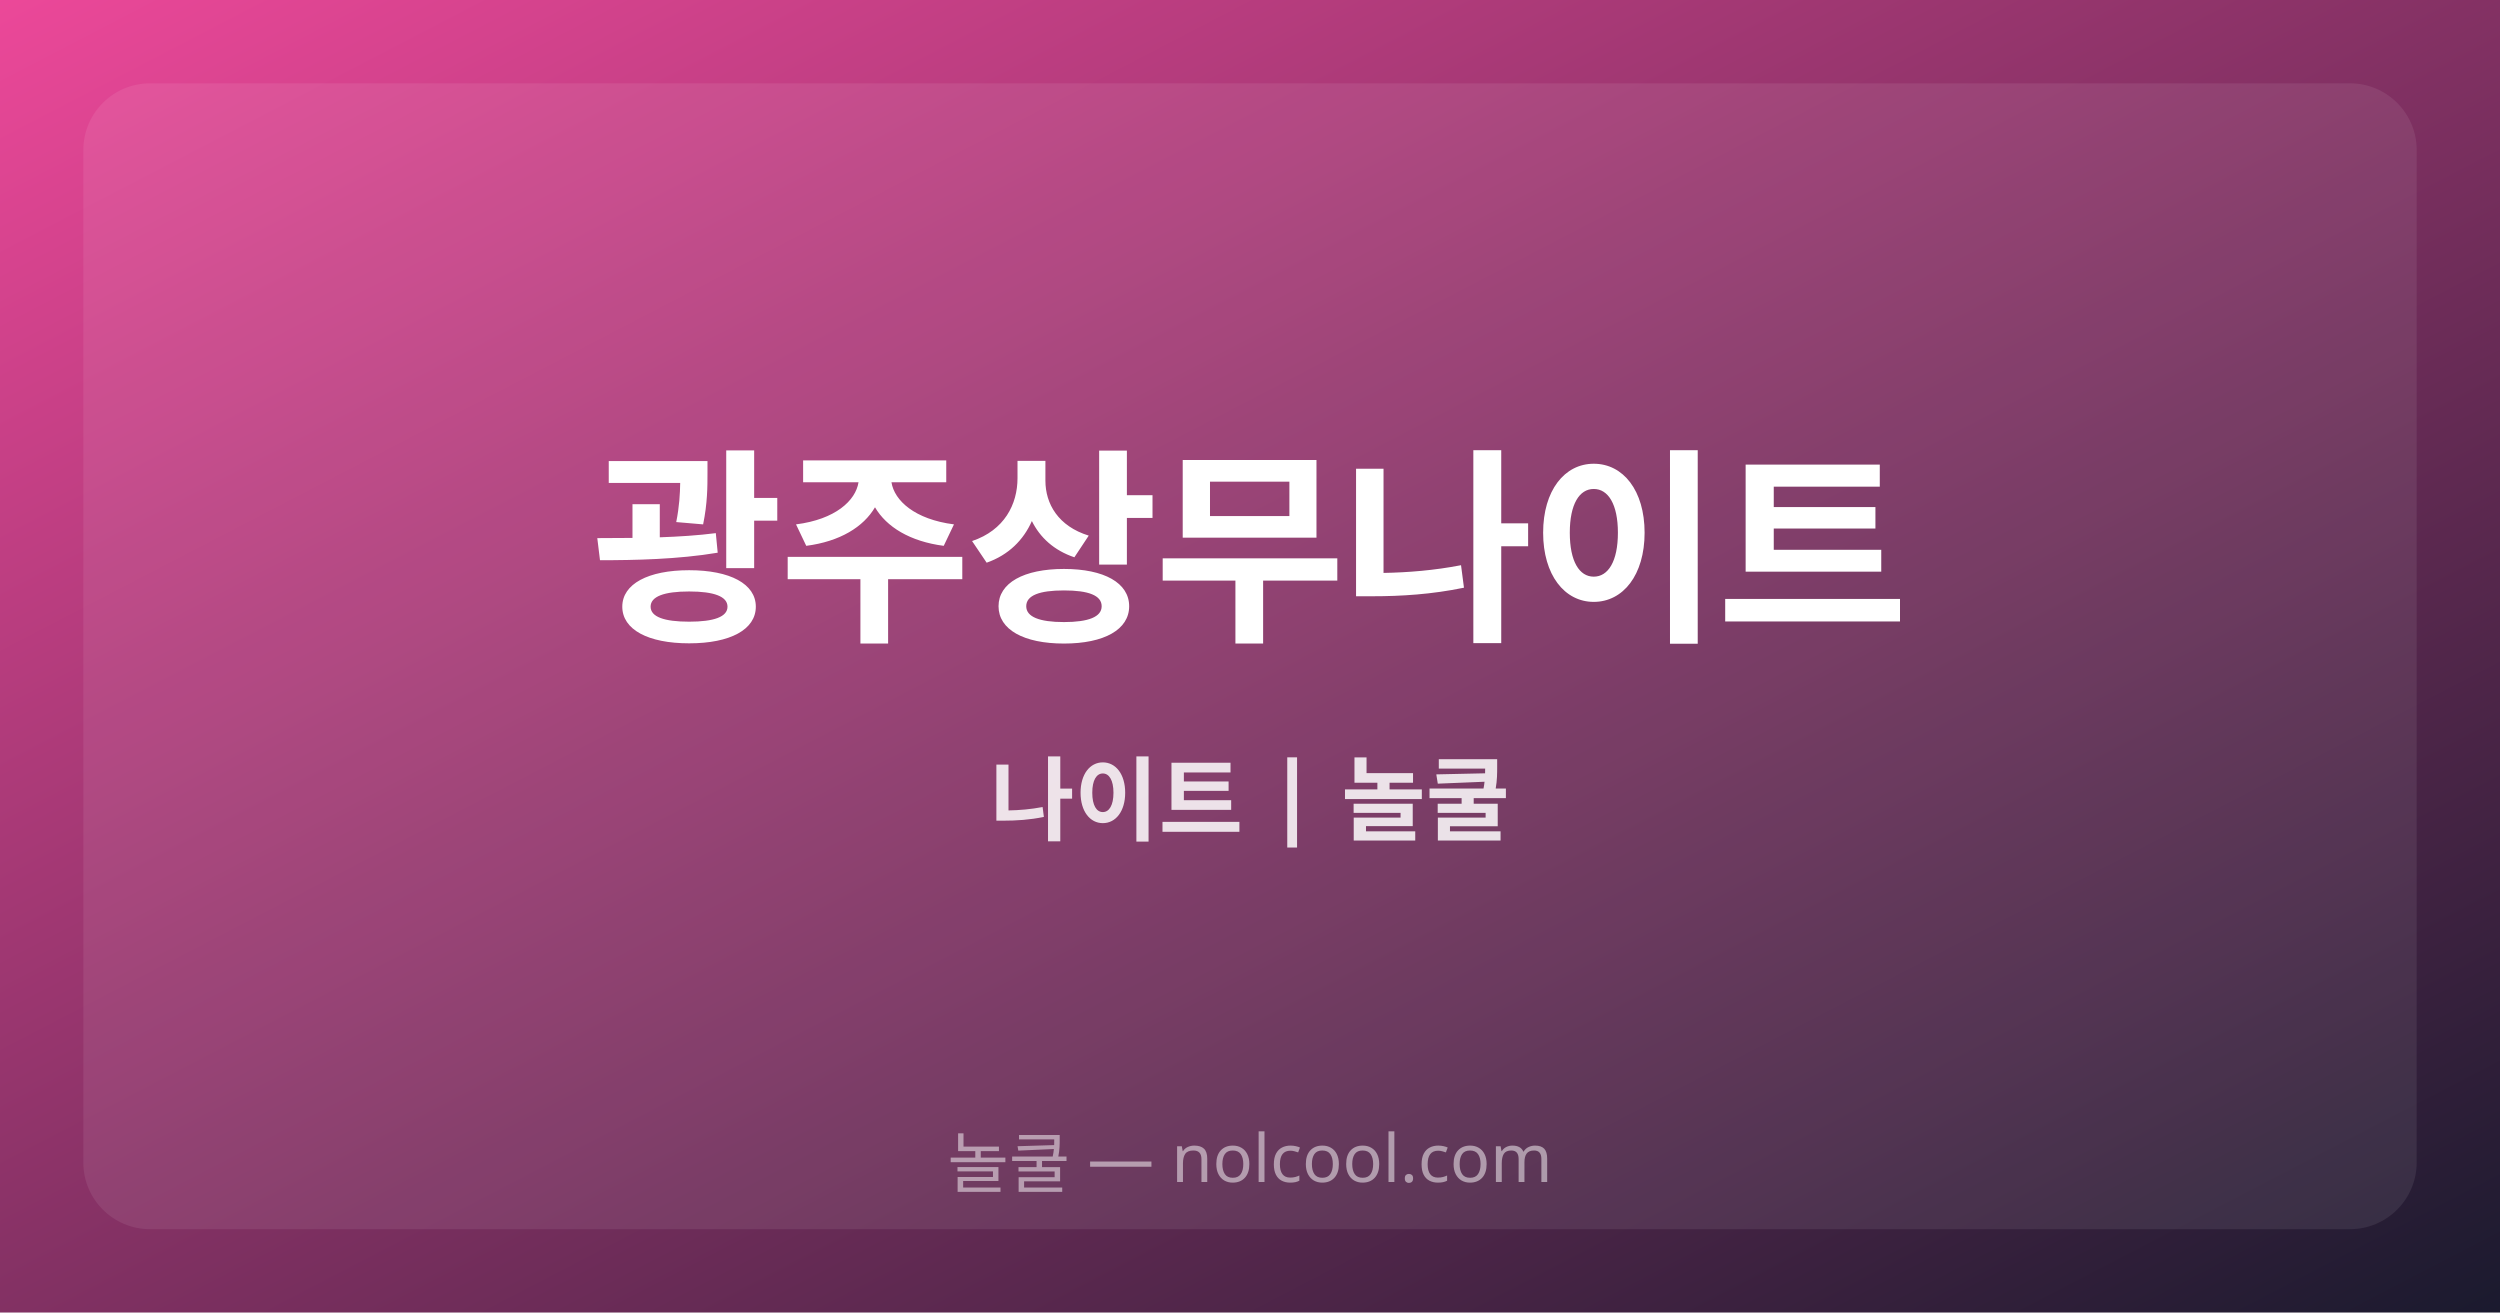
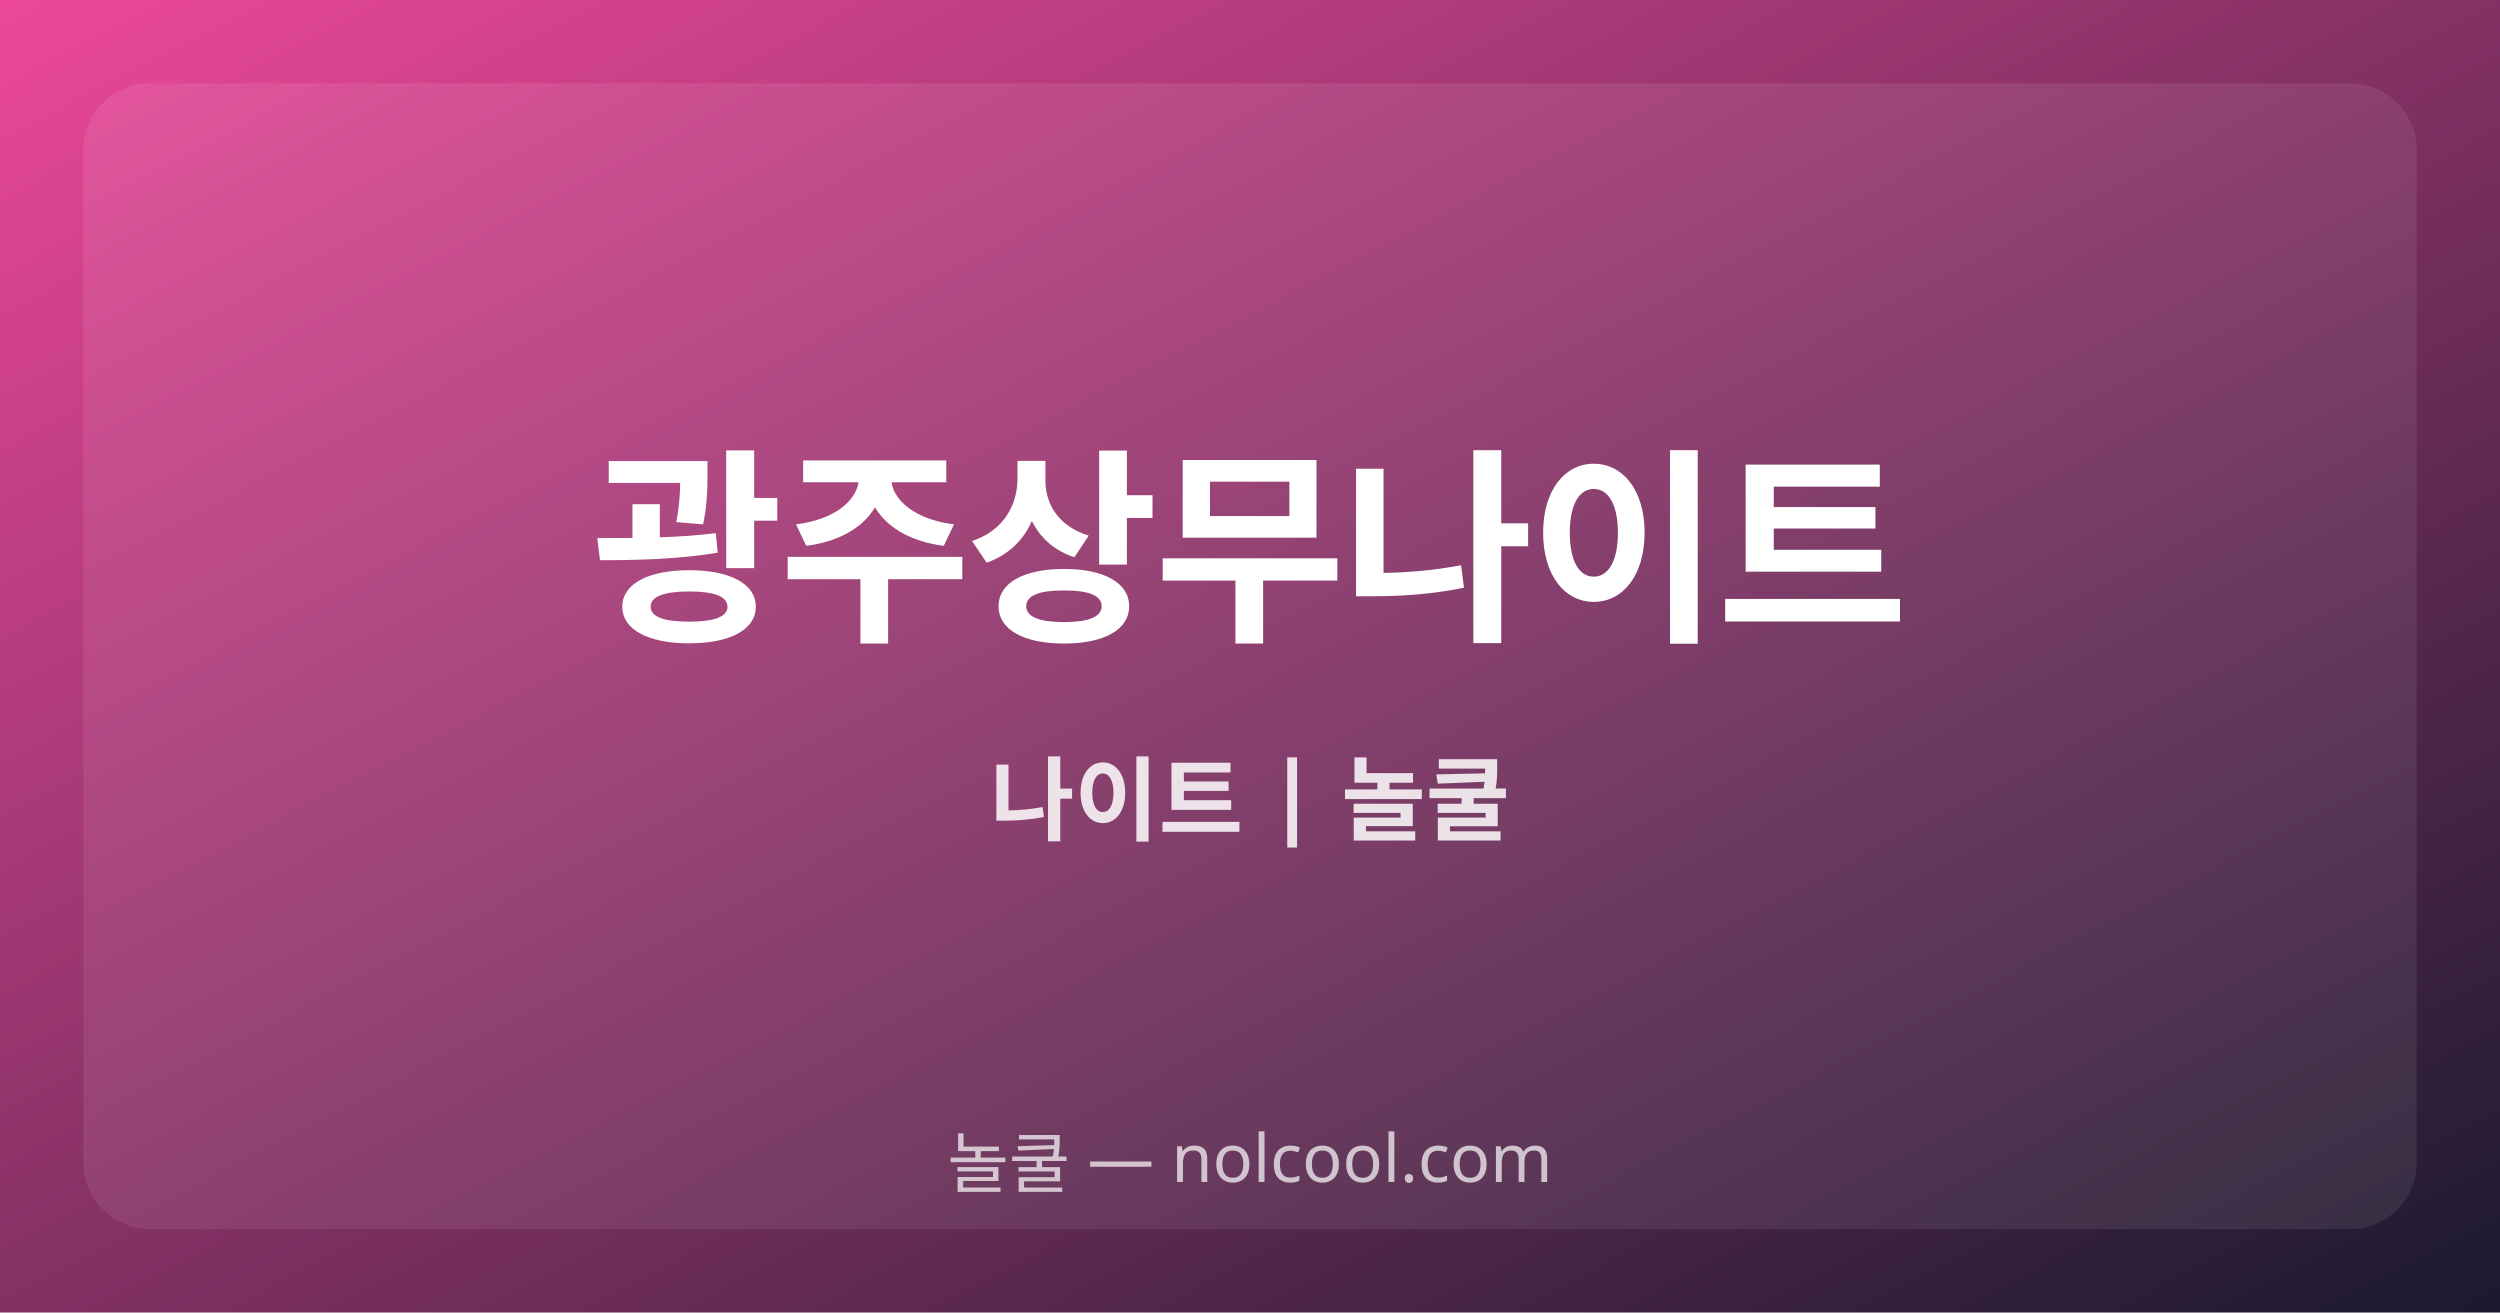
<svg xmlns="http://www.w3.org/2000/svg" width="1200" height="630" viewBox="0 0 1200 630">
  <defs>
    <linearGradient id="bg" x1="0%" y1="0%" x2="100%" y2="100%">
      <stop offset="0%" style="stop-color:#EC4899;stop-opacity:1" />
      <stop offset="100%" style="stop-color:#1a1a2e;stop-opacity:1" />
    </linearGradient>
  </defs>
  <rect width="1200" height="630" fill="url(#bg)" />
  <rect x="40" y="40" width="1120" height="550" rx="32" fill="rgba(255,255,255,0.08)" />
  <text x="600" y="300" text-anchor="middle" font-family="sans-serif" font-size="100" font-weight="900" fill="white" letter-spacing="-0.02em">광주상무나이트</text>
  <text x="600" y="400" text-anchor="middle" font-family="sans-serif" font-size="44" font-weight="600" fill="rgba(255,255,255,0.85)">나이트 | 놀쿨</text>
-   <text x="600" y="570" text-anchor="middle" font-family="sans-serif" font-size="32" font-weight="500" fill="rgba(255,255,255,0.5)">놀쿨 — nolcool.com</text>
+   <text x="600" y="570" text-anchor="middle" font-family="sans-serif" font-size="32" font-weight="500" fill="rgba(255,255,255,0.7)">놀쿨 — nolcool.com</text>
</svg>
